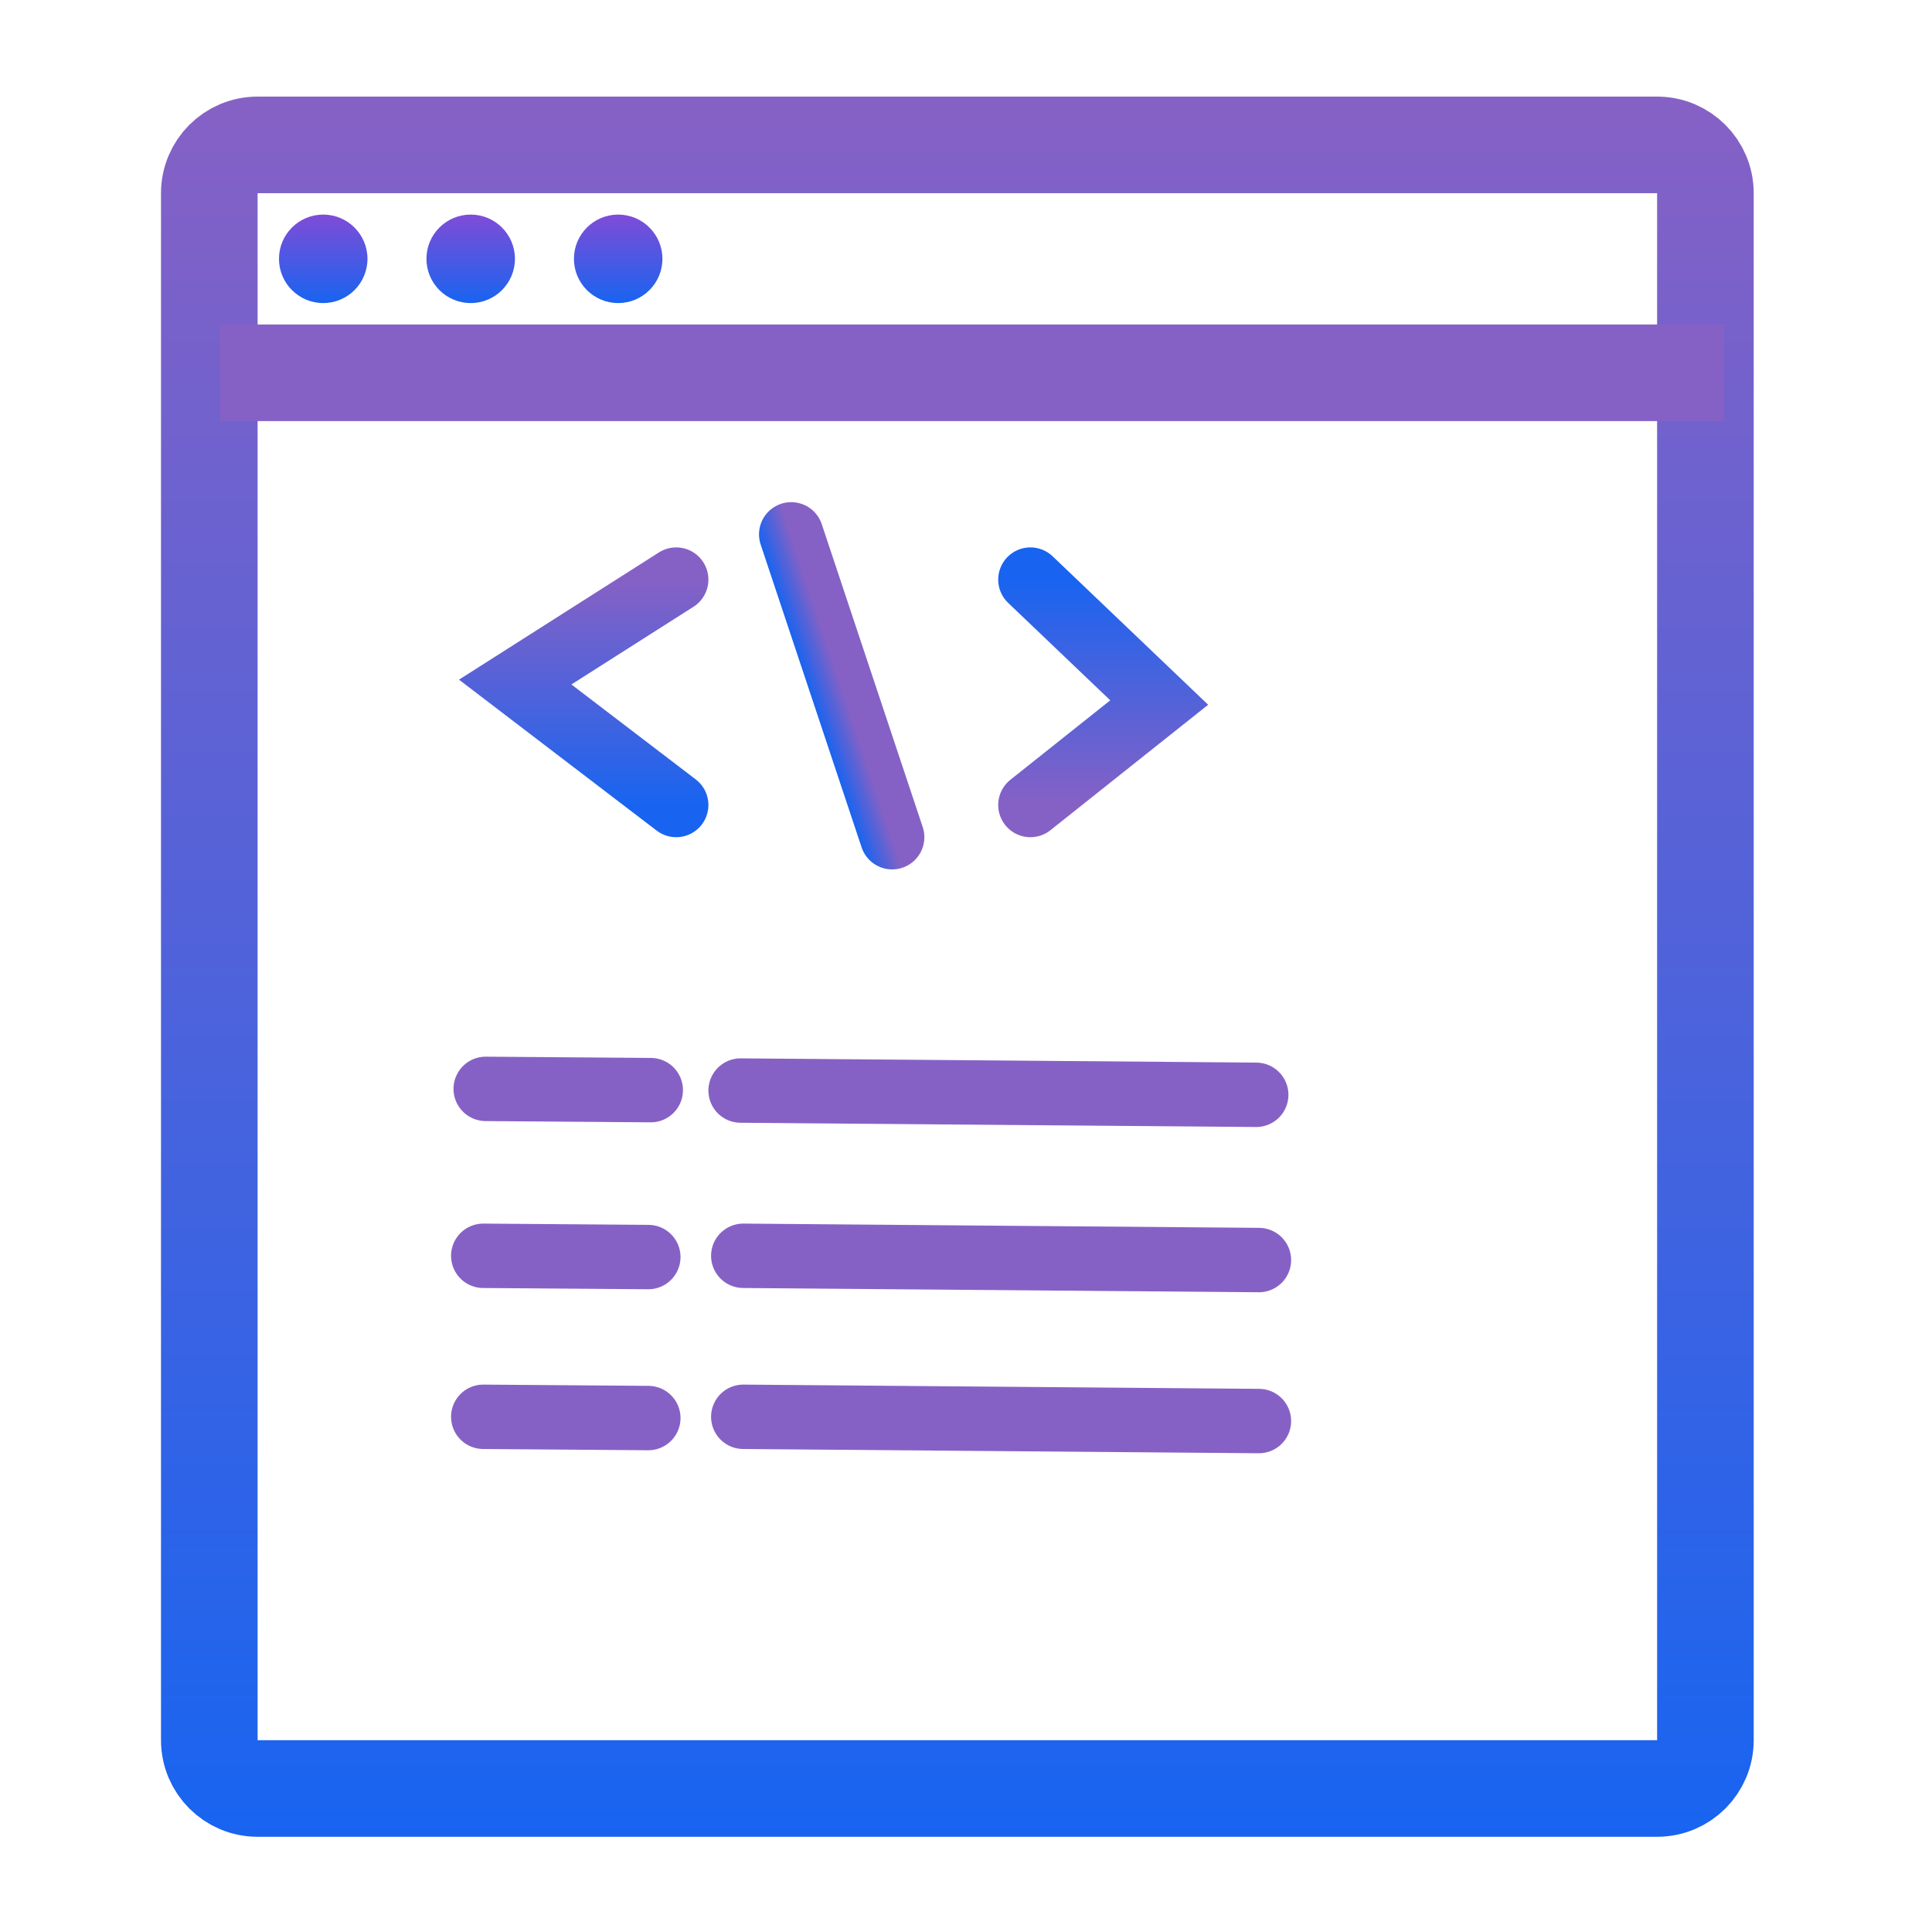
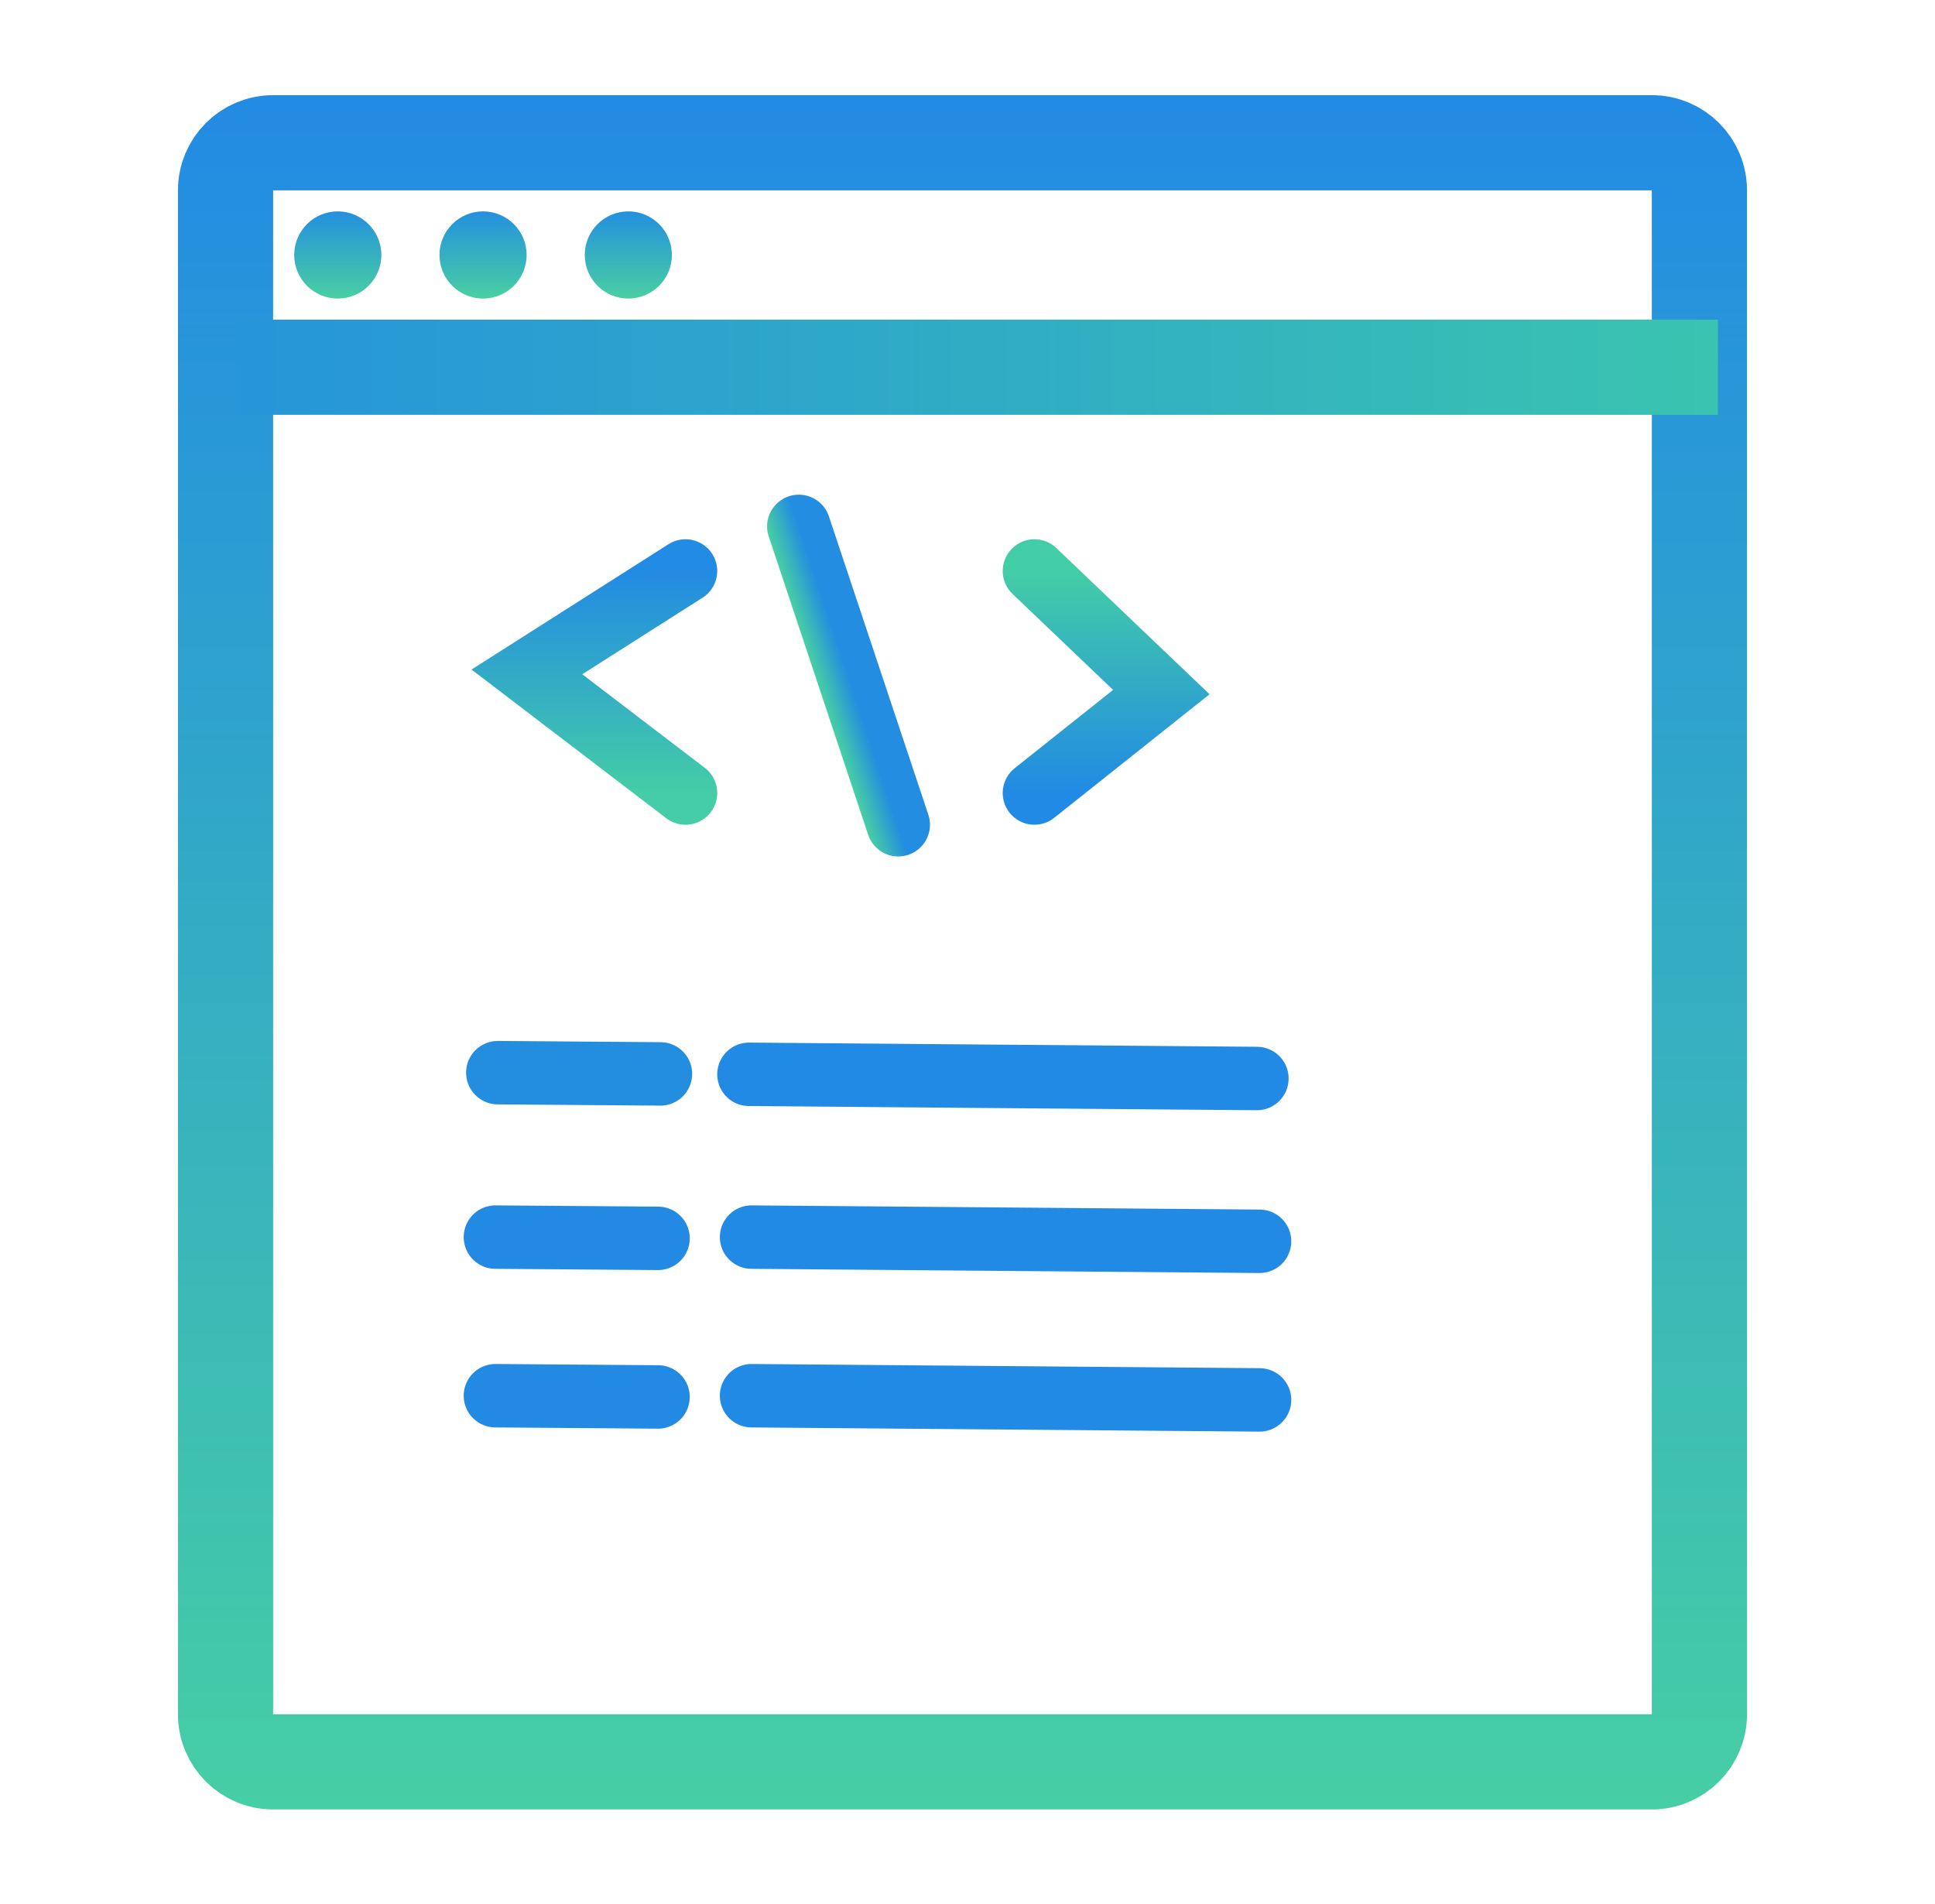
- <svg xmlns="http://www.w3.org/2000/svg" width="60" height="60" viewBox="0 0 60 60" fill="none">
-   <rect x="6.5" y="4.5" width="46.463" height="51.043" rx="1.5" stroke="url(#paint0_linear_21_1847)" stroke-width="3" />
-   <line x1="6.832" y1="11.577" x2="53.547" y2="11.577" stroke="url(#paint1_linear_21_1847)" stroke-width="3" />
-   <circle cx="10.038" cy="8.038" r="1.374" fill="url(#paint2_linear_21_1847)" />
-   <circle cx="14.618" cy="8.038" r="1.374" fill="url(#paint3_linear_21_1847)" />
-   <circle cx="19.198" cy="8.038" r="1.374" fill="url(#paint4_linear_21_1847)" />
-   <path d="M21 18L16 21.182L21 25" stroke="url(#paint5_linear_21_1847)" stroke-width="2" stroke-linecap="round" />
-   <path d="M32 25L36 21.818L32 18" stroke="url(#paint6_linear_21_1847)" stroke-width="2" stroke-linecap="round" />
-   <path d="M24.572 16.595L27.707 26" stroke="url(#paint7_linear_21_1847)" stroke-width="2" stroke-linecap="round" />
-   <path d="M15.084 33.816L20.21 33.855" stroke="url(#paint8_linear_21_1847)" stroke-width="2" stroke-linecap="round" />
-   <path d="M15.008 39L20.134 39.039" stroke="url(#paint9_linear_21_1847)" stroke-width="2" stroke-linecap="round" />
-   <path d="M15.008 44L20.134 44.039" stroke="url(#paint10_linear_21_1847)" stroke-width="2" stroke-linecap="round" />
-   <path d="M23 33.868L39.013 34" stroke="url(#paint11_linear_21_1847)" stroke-width="2" stroke-linecap="round" />
-   <path d="M23.083 39L39.097 39.132" stroke="url(#paint12_linear_21_1847)" stroke-width="2" stroke-linecap="round" />
-   <path d="M23.083 44L39.097 44.132" stroke="url(#paint13_linear_21_1847)" stroke-width="2" stroke-linecap="round" />
+ <svg xmlns="http://www.w3.org/2000/svg" width="61" height="60" viewBox="0 0 61 60" fill="none">
+   <path d="M52.073 4.5H8.61C7.781 4.5 7.11 5.172 7.11 6V54.043C7.11 54.871 7.781 55.543 8.61 55.543H52.073C52.901 55.543 53.573 54.871 53.573 54.043V6C53.573 5.172 52.901 4.5 52.073 4.5Z" stroke="url(#paint0_linear_144_946)" stroke-width="3" />
+   <path d="M7.442 11.577H54.157" stroke="url(#paint1_linear_144_946)" stroke-width="3" />
+   <path d="M10.648 9.412C11.407 9.412 12.022 8.797 12.022 8.038C12.022 7.279 11.407 6.664 10.648 6.664C9.89 6.664 9.274 7.279 9.274 8.038C9.274 8.797 9.89 9.412 10.648 9.412Z" fill="url(#paint2_linear_144_946)" />
+   <path d="M15.228 9.412C15.987 9.412 16.602 8.797 16.602 8.038C16.602 7.279 15.987 6.664 15.228 6.664C14.469 6.664 13.854 7.279 13.854 8.038C13.854 8.797 14.469 9.412 15.228 9.412Z" fill="url(#paint3_linear_144_946)" />
+   <path d="M19.808 9.412C20.566 9.412 21.181 8.797 21.181 8.038C21.181 7.279 20.566 6.664 19.808 6.664C19.049 6.664 18.434 7.279 18.434 8.038C18.434 8.797 19.049 9.412 19.808 9.412Z" fill="url(#paint4_linear_144_946)" />
+   <path d="M21.61 18L16.61 21.182L21.61 25" stroke="url(#paint5_linear_144_946)" stroke-width="2" stroke-linecap="round" />
+   <path d="M32.61 25L36.61 21.818L32.61 18" stroke="url(#paint6_linear_144_946)" stroke-width="2" stroke-linecap="round" />
+   <path d="M25.182 16.595L28.317 26" stroke="url(#paint7_linear_144_946)" stroke-width="2" stroke-linecap="round" />
+   <path d="M15.693 33.816L20.82 33.855" stroke="url(#paint8_linear_144_946)" stroke-width="2" stroke-linecap="round" />
+   <path d="M15.618 39L20.744 39.039" stroke="url(#paint9_linear_144_946)" stroke-width="2" stroke-linecap="round" />
+   <path d="M15.618 44L20.744 44.039" stroke="url(#paint10_linear_144_946)" stroke-width="2" stroke-linecap="round" />
+   <path d="M23.61 33.868L39.623 34" stroke="url(#paint11_linear_144_946)" stroke-width="2" stroke-linecap="round" />
+   <path d="M23.693 39L39.707 39.132" stroke="url(#paint12_linear_144_946)" stroke-width="2" stroke-linecap="round" />
+   <path d="M23.693 44L39.707 44.132" stroke="url(#paint13_linear_144_946)" stroke-width="2" stroke-linecap="round" />
  <defs>
-     <linearGradient id="paint0_linear_21_1847" x1="29.732" y1="3" x2="29.732" y2="57.043" gradientUnits="userSpaceOnUse">
-       <stop stop-color="#8661C5" />
-       <stop offset="1" stop-color="#1864F0" />
+     <linearGradient id="paint0_linear_144_946" x1="30.341" y1="3" x2="30.341" y2="57.043" gradientUnits="userSpaceOnUse">
+       <stop stop-color="#228BE3" />
+       <stop offset="1" stop-color="#46CEA4" />
    </linearGradient>
-     <linearGradient id="paint1_linear_21_1847" x1="30.189" y1="13.077" x2="30.189" y2="14.077" gradientUnits="userSpaceOnUse">
-       <stop stop-color="#8661C5" />
-       <stop offset="1" stop-color="#1864F0" />
+     <linearGradient id="paint1_linear_144_946" x1="-nan" y1="-nan" x2="-nan" y2="-nan" gradientUnits="userSpaceOnUse">
+       <stop stop-color="#238EE0" />
+       <stop offset="1" stop-color="#3DCAAA" />
    </linearGradient>
-     <linearGradient id="paint2_linear_21_1847" x1="10.038" y1="6.664" x2="10.038" y2="9.412" gradientUnits="userSpaceOnUse">
-       <stop stop-color="#7F4CD7" />
-       <stop offset="1" stop-color="#1864F0" />
+     <linearGradient id="paint2_linear_144_946" x1="10.648" y1="6.664" x2="10.648" y2="9.412" gradientUnits="userSpaceOnUse">
+       <stop stop-color="#2390DF" />
+       <stop offset="1" stop-color="#49CFA2" />
    </linearGradient>
-     <linearGradient id="paint3_linear_21_1847" x1="14.618" y1="6.664" x2="14.618" y2="9.412" gradientUnits="userSpaceOnUse">
-       <stop stop-color="#7F4CD7" />
-       <stop offset="1" stop-color="#1864F0" />
+     <linearGradient id="paint3_linear_144_946" x1="15.228" y1="6.664" x2="15.228" y2="9.412" gradientUnits="userSpaceOnUse">
+       <stop stop-color="#2390DF" />
+       <stop offset="1" stop-color="#49CFA2" />
    </linearGradient>
-     <linearGradient id="paint4_linear_21_1847" x1="19.198" y1="6.664" x2="19.198" y2="9.412" gradientUnits="userSpaceOnUse">
-       <stop stop-color="#7F4CD7" />
-       <stop offset="1" stop-color="#1864F0" />
+     <linearGradient id="paint4_linear_144_946" x1="19.808" y1="6.664" x2="19.808" y2="9.412" gradientUnits="userSpaceOnUse">
+       <stop stop-color="#2390DF" />
+       <stop offset="1" stop-color="#49CFA2" />
    </linearGradient>
-     <linearGradient id="paint5_linear_21_1847" x1="18.5" y1="18" x2="18.5" y2="25" gradientUnits="userSpaceOnUse">
-       <stop stop-color="#8661C5" />
-       <stop offset="1" stop-color="#1864F0" />
+     <linearGradient id="paint5_linear_144_946" x1="19.11" y1="18" x2="19.11" y2="25" gradientUnits="userSpaceOnUse">
+       <stop stop-color="#228BE3" />
+       <stop offset="1" stop-color="#44CDA6" />
    </linearGradient>
-     <linearGradient id="paint6_linear_21_1847" x1="34" y1="25" x2="34" y2="18" gradientUnits="userSpaceOnUse">
-       <stop stop-color="#8661C5" />
-       <stop offset="1" stop-color="#1864F0" />
+     <linearGradient id="paint6_linear_144_946" x1="34.61" y1="25" x2="34.61" y2="18" gradientUnits="userSpaceOnUse">
+       <stop stop-color="#218AE4" />
+       <stop offset="1" stop-color="#43CDA6" />
    </linearGradient>
-     <linearGradient id="paint7_linear_21_1847" x1="26.139" y1="21.298" x2="25.191" y2="21.614" gradientUnits="userSpaceOnUse">
-       <stop stop-color="#8661C5" />
-       <stop offset="1" stop-color="#1864F0" />
+     <linearGradient id="paint7_linear_144_946" x1="26.749" y1="21.298" x2="25.8" y2="21.614" gradientUnits="userSpaceOnUse">
+       <stop stop-color="#228DE1" />
+       <stop offset="1" stop-color="#48CFA3" />
    </linearGradient>
-     <linearGradient id="paint8_linear_21_1847" x1="17.639" y1="34.835" x2="17.632" y2="35.835" gradientUnits="userSpaceOnUse">
-       <stop stop-color="#8661C5" />
-       <stop offset="1" stop-color="#1864F0" />
+     <linearGradient id="paint8_linear_144_946" x1="18.249" y1="34.835" x2="18.241" y2="35.835" gradientUnits="userSpaceOnUse">
+       <stop stop-color="#238EE0" />
+       <stop offset="1" stop-color="#46CEA4" />
    </linearGradient>
-     <linearGradient id="paint9_linear_21_1847" x1="17.563" y1="40.02" x2="17.556" y2="41.02" gradientUnits="userSpaceOnUse">
-       <stop stop-color="#8661C5" />
-       <stop offset="1" stop-color="#1864F0" />
+     <linearGradient id="paint9_linear_144_946" x1="18.173" y1="40.02" x2="18.166" y2="41.02" gradientUnits="userSpaceOnUse">
+       <stop stop-color="#228AE3" />
+       <stop offset="1" stop-color="#46CEA4" />
    </linearGradient>
-     <linearGradient id="paint10_linear_21_1847" x1="17.563" y1="45.02" x2="17.556" y2="46.02" gradientUnits="userSpaceOnUse">
-       <stop stop-color="#8661C5" />
-       <stop offset="1" stop-color="#1864F0" />
+     <linearGradient id="paint10_linear_144_946" x1="18.173" y1="45.02" x2="18.166" y2="46.02" gradientUnits="userSpaceOnUse">
+       <stop stop-color="#228AE3" />
+       <stop offset="1" stop-color="#46CEA4" />
    </linearGradient>
-     <linearGradient id="paint11_linear_21_1847" x1="30.999" y1="34.934" x2="30.991" y2="35.934" gradientUnits="userSpaceOnUse">
-       <stop stop-color="#8661C5" />
-       <stop offset="1" stop-color="#1864F0" />
+     <linearGradient id="paint11_linear_144_946" x1="31.609" y1="34.934" x2="31.601" y2="35.934" gradientUnits="userSpaceOnUse">
+       <stop stop-color="#218AE4" />
+       <stop offset="1" stop-color="#48CFA3" />
    </linearGradient>
-     <linearGradient id="paint12_linear_21_1847" x1="31.083" y1="40.066" x2="31.075" y2="41.066" gradientUnits="userSpaceOnUse">
-       <stop stop-color="#8661C5" />
-       <stop offset="1" stop-color="#1864F0" />
+     <linearGradient id="paint12_linear_144_946" x1="31.693" y1="40.066" x2="31.685" y2="41.066" gradientUnits="userSpaceOnUse">
+       <stop stop-color="#218AE4" />
+       <stop offset="1" stop-color="#48CFA3" />
    </linearGradient>
-     <linearGradient id="paint13_linear_21_1847" x1="31.083" y1="45.066" x2="31.075" y2="46.066" gradientUnits="userSpaceOnUse">
-       <stop stop-color="#8661C5" />
-       <stop offset="1" stop-color="#1864F0" />
+     <linearGradient id="paint13_linear_144_946" x1="31.693" y1="45.066" x2="31.685" y2="46.066" gradientUnits="userSpaceOnUse">
+       <stop stop-color="#218AE4" />
+       <stop offset="1" stop-color="#48CFA3" />
    </linearGradient>
  </defs>
</svg>
